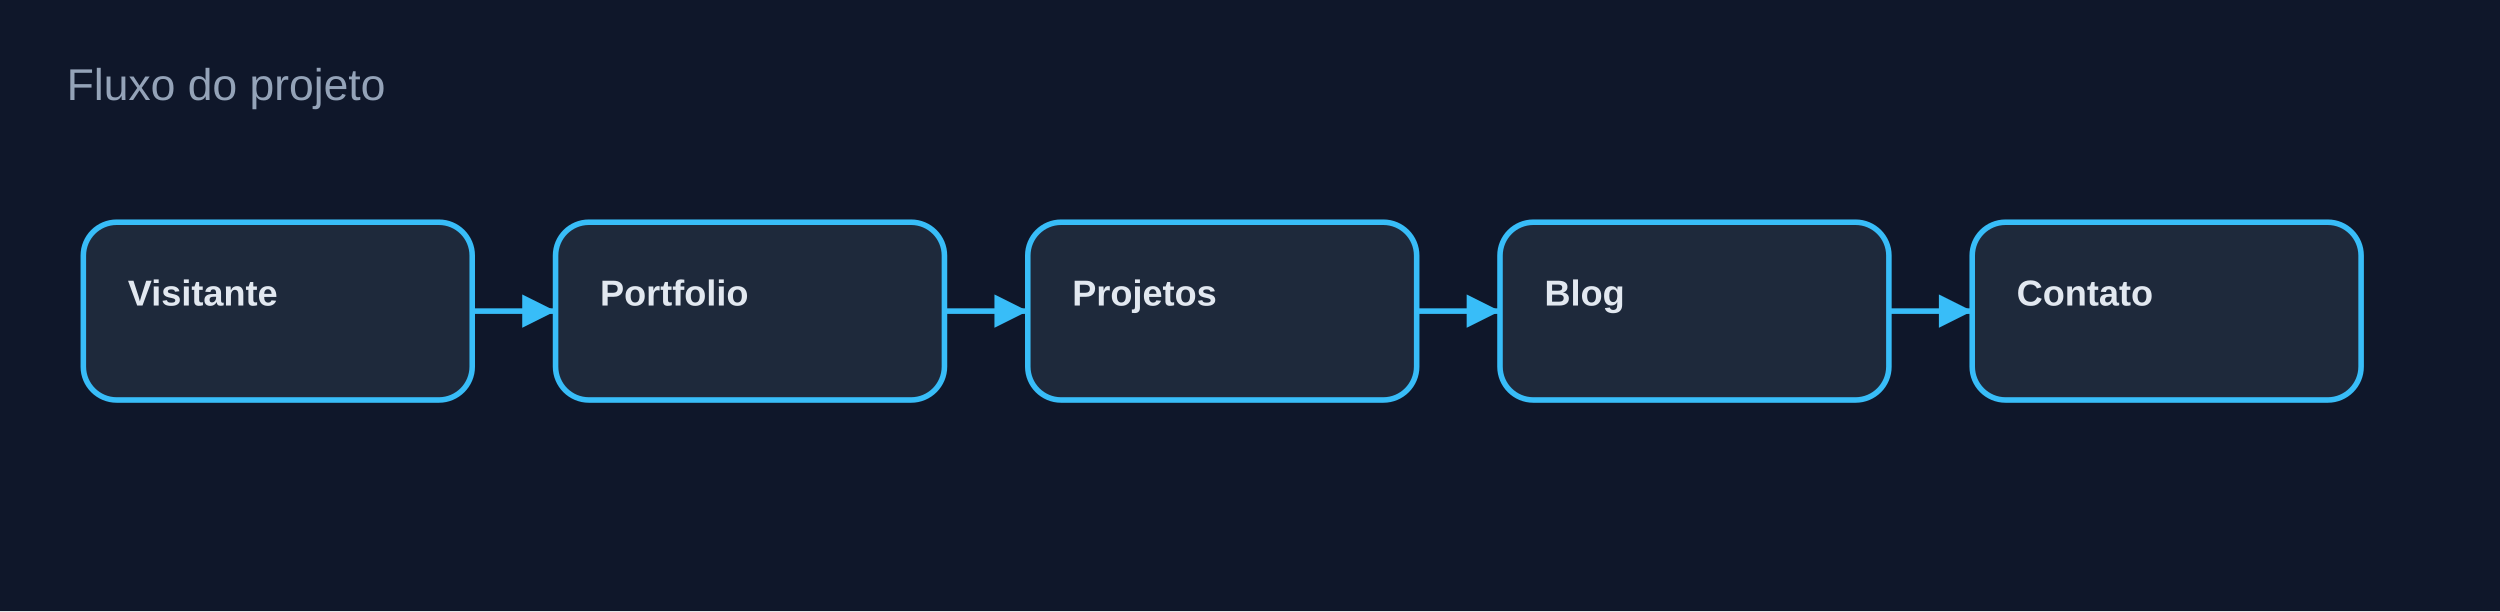
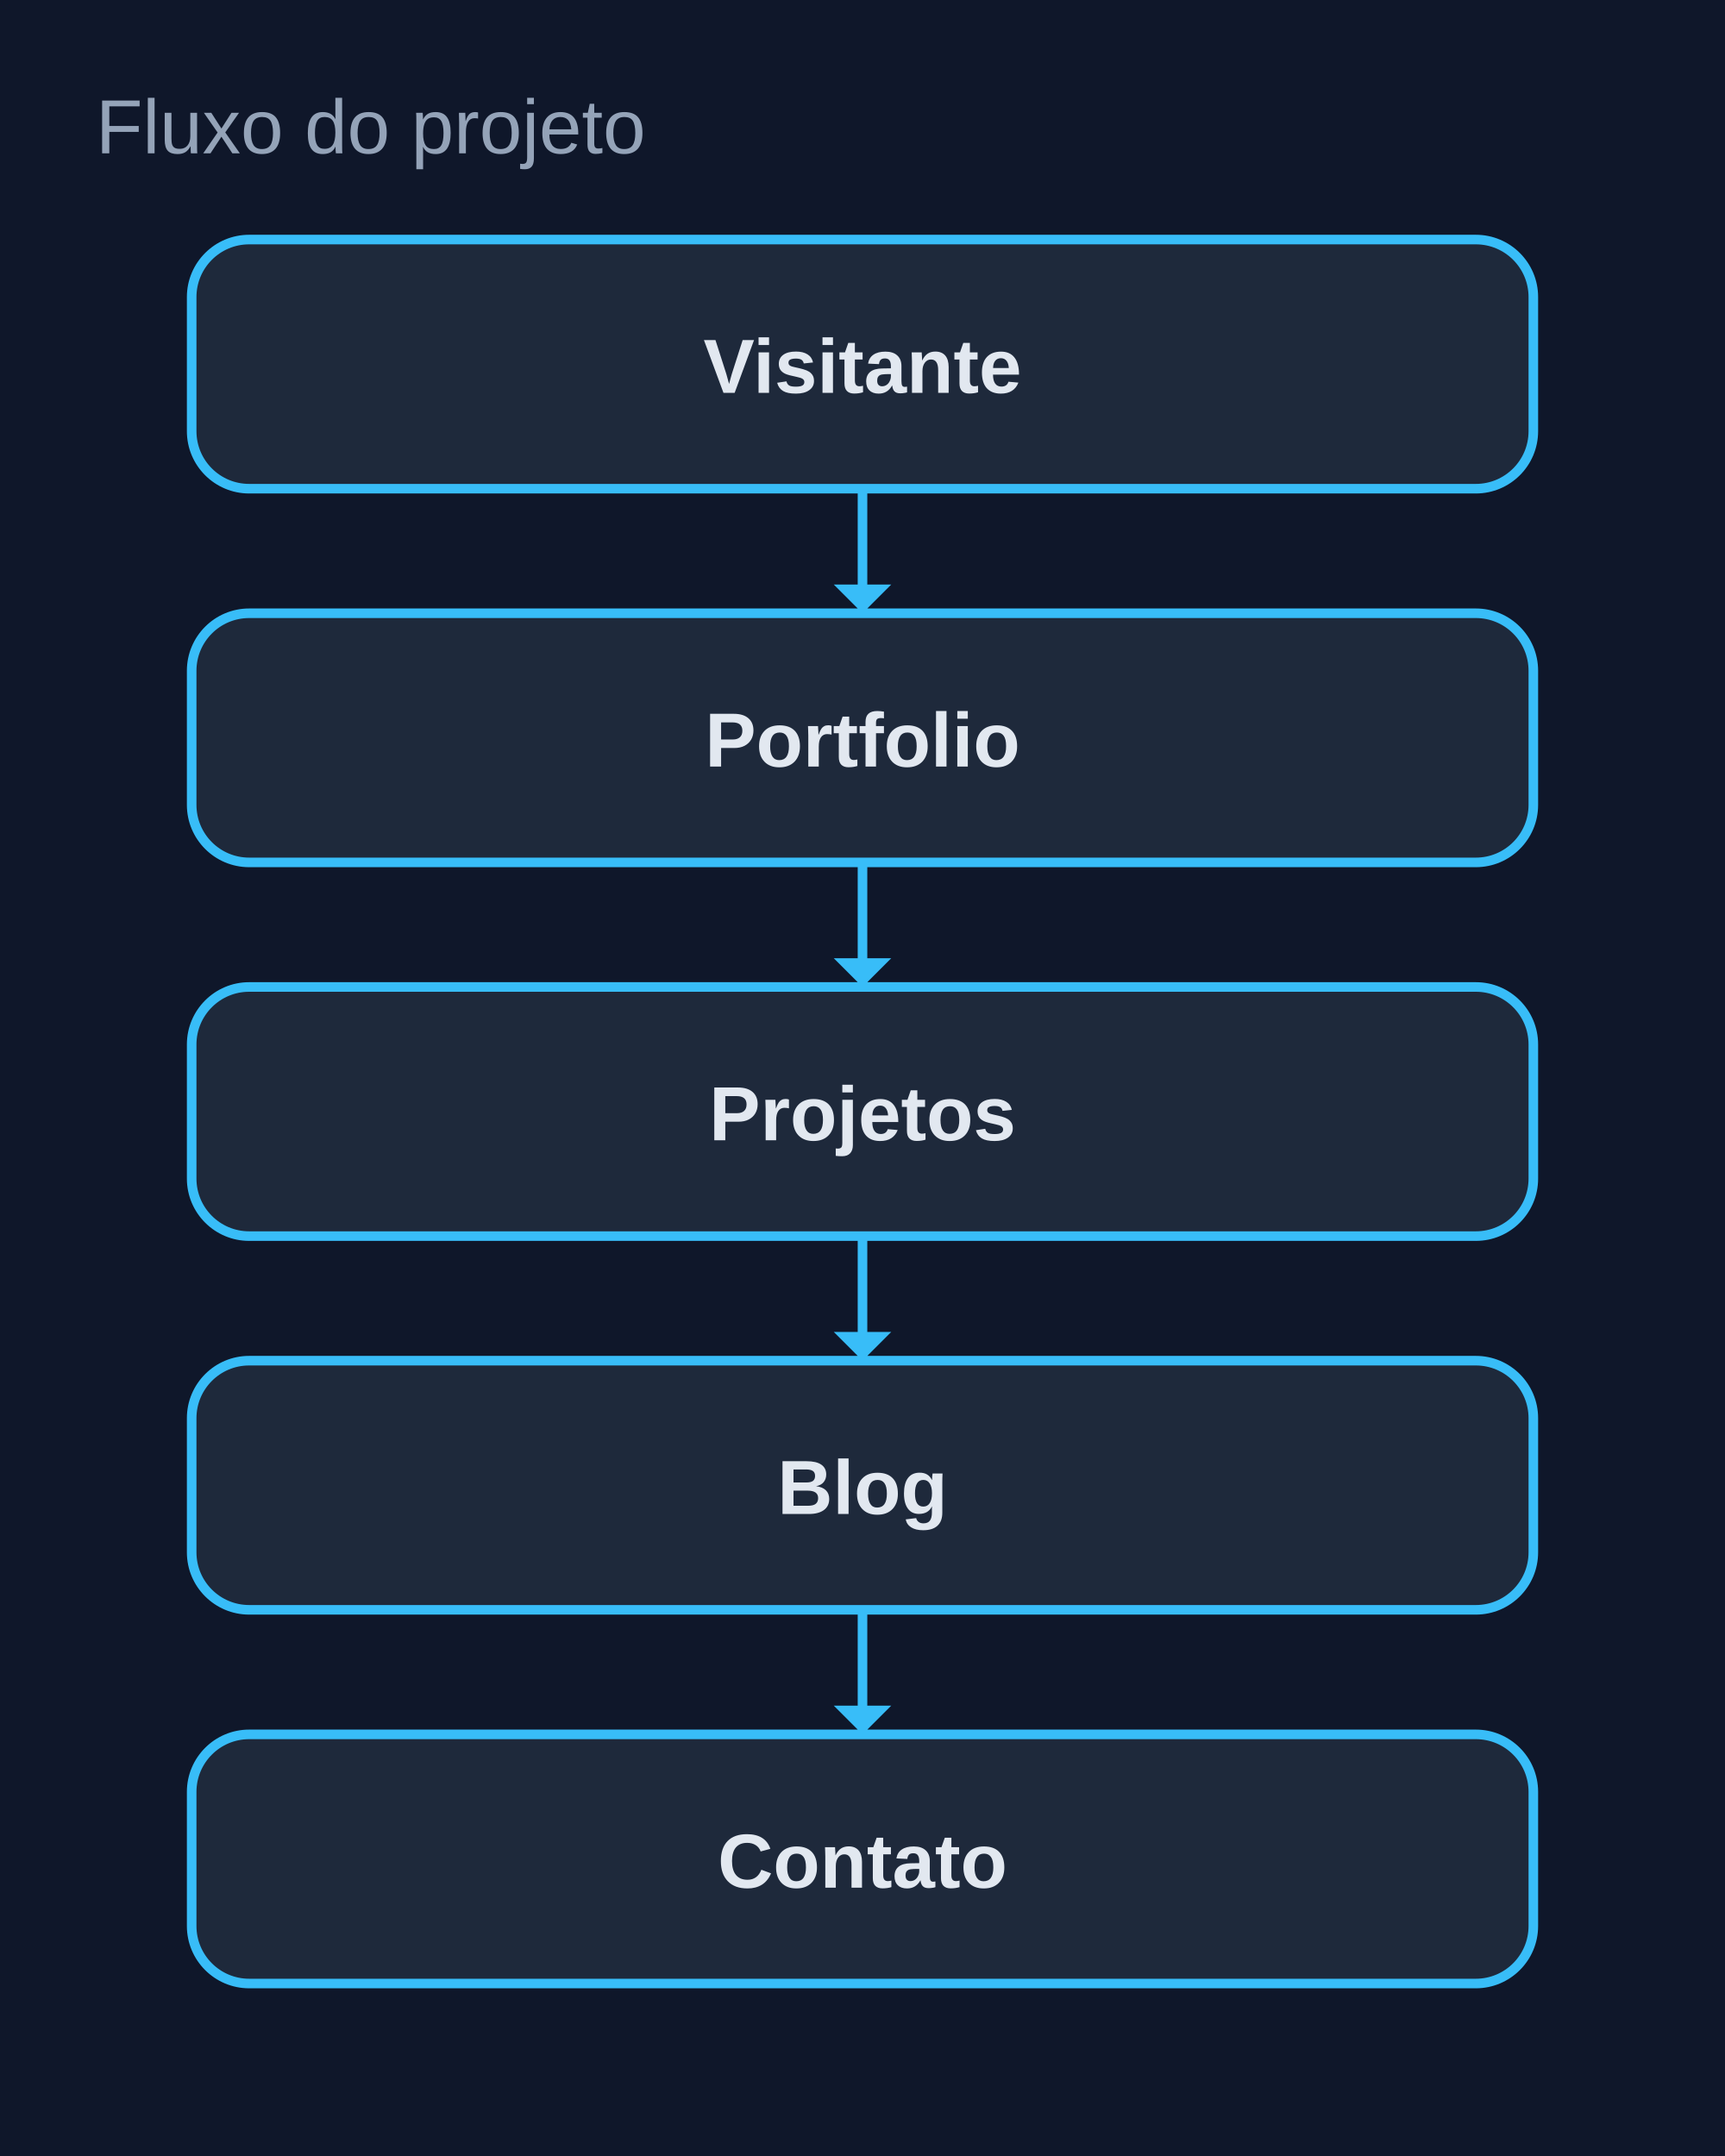
- <svg xmlns="http://www.w3.org/2000/svg" width="900" height="220" viewBox="0 0 900 220">
-   <rect width="100%" height="100%" fill="#0f172a" />
-   <defs>
-     <marker id="a" markerWidth="8" markerHeight="8" refX="6" refY="3" orient="auto">
-       <path d="M0,0 L6,3 L0,6 Z" fill="#38bdf8" />
-     </marker>
-   </defs>
-   <text x="24" y="36" fill="#94a3b8" font-family="Segoe UI, Arial" font-size="16">Fluxo do projeto</text>
-   <rect x="30" y="80" width="140" height="64" rx="12" fill="#1e293b" stroke="#38bdf8" stroke-width="2" />
-   <text x="46" y="110" fill="#e2e8f0" font-family="Segoe UI, Arial" font-size="13" font-weight="700">Visitante</text>
-   <line x1="170" y1="112" x2="200" y2="112" stroke="#38bdf8" stroke-width="2" marker-end="url(#a)" />
-   <rect x="200" y="80" width="140" height="64" rx="12" fill="#1e293b" stroke="#38bdf8" stroke-width="2" />
-   <text x="216" y="110" fill="#e2e8f0" font-family="Segoe UI, Arial" font-size="13" font-weight="700">Portfolio</text>
-   <line x1="340" y1="112" x2="370" y2="112" stroke="#38bdf8" stroke-width="2" marker-end="url(#a)" />
-   <rect x="370" y="80" width="140" height="64" rx="12" fill="#1e293b" stroke="#38bdf8" stroke-width="2" />
-   <text x="386" y="110" fill="#e2e8f0" font-family="Segoe UI, Arial" font-size="13" font-weight="700">Projetos</text>
-   <line x1="510" y1="112" x2="540" y2="112" stroke="#38bdf8" stroke-width="2" marker-end="url(#a)" />
-   <rect x="540" y="80" width="140" height="64" rx="12" fill="#1e293b" stroke="#38bdf8" stroke-width="2" />
-   <text x="556" y="110" fill="#e2e8f0" font-family="Segoe UI, Arial" font-size="13" font-weight="700">Blog</text>
-   <line x1="680" y1="112" x2="710" y2="112" stroke="#38bdf8" stroke-width="2" marker-end="url(#a)" />
-   <rect x="710" y="80" width="140" height="64" rx="12" fill="#1e293b" stroke="#38bdf8" stroke-width="2" />
-   <text x="726" y="110" fill="#e2e8f0" font-family="Segoe UI, Arial" font-size="13" font-weight="700">Contato</text>
+ <svg xmlns="http://www.w3.org/2000/svg" width="100%" height="auto" viewBox="0 0 360 450" preserveAspectRatio="xMidYMid meet">
+   <rect width="360" height="100%" fill="#0f172a" />
+   <text x="20" y="32" fill="#94a3b8" font-family="Segoe UI, Arial, sans-serif" font-size="16">Fluxo do projeto</text>
+   <rect x="40" y="50" width="280" height="52" rx="12" fill="#1e293b" stroke="#38bdf8" stroke-width="2" />
+   <text x="180" y="82" text-anchor="middle" fill="#e2e8f0" font-family="Segoe UI, Arial, sans-serif" font-size="16" font-weight="700">Visitante</text>
+   <line x1="180" y1="102" x2="180" y2="128" stroke="#38bdf8" stroke-width="2" />
+   <polygon points="174,122 186,122 180,128" fill="#38bdf8" />
+   <rect x="40" y="128" width="280" height="52" rx="12" fill="#1e293b" stroke="#38bdf8" stroke-width="2" />
+   <text x="180" y="160" text-anchor="middle" fill="#e2e8f0" font-family="Segoe UI, Arial, sans-serif" font-size="16" font-weight="700">Portfolio</text>
+   <line x1="180" y1="180" x2="180" y2="206" stroke="#38bdf8" stroke-width="2" />
+   <polygon points="174,200 186,200 180,206" fill="#38bdf8" />
+   <rect x="40" y="206" width="280" height="52" rx="12" fill="#1e293b" stroke="#38bdf8" stroke-width="2" />
+   <text x="180" y="238" text-anchor="middle" fill="#e2e8f0" font-family="Segoe UI, Arial, sans-serif" font-size="16" font-weight="700">Projetos</text>
+   <line x1="180" y1="258" x2="180" y2="284" stroke="#38bdf8" stroke-width="2" />
+   <polygon points="174,278 186,278 180,284" fill="#38bdf8" />
+   <rect x="40" y="284" width="280" height="52" rx="12" fill="#1e293b" stroke="#38bdf8" stroke-width="2" />
+   <text x="180" y="316" text-anchor="middle" fill="#e2e8f0" font-family="Segoe UI, Arial, sans-serif" font-size="16" font-weight="700">Blog</text>
+   <line x1="180" y1="336" x2="180" y2="362" stroke="#38bdf8" stroke-width="2" />
+   <polygon points="174,356 186,356 180,362" fill="#38bdf8" />
+   <rect x="40" y="362" width="280" height="52" rx="12" fill="#1e293b" stroke="#38bdf8" stroke-width="2" />
+   <text x="180" y="394" text-anchor="middle" fill="#e2e8f0" font-family="Segoe UI, Arial, sans-serif" font-size="16" font-weight="700">Contato</text>
</svg>
